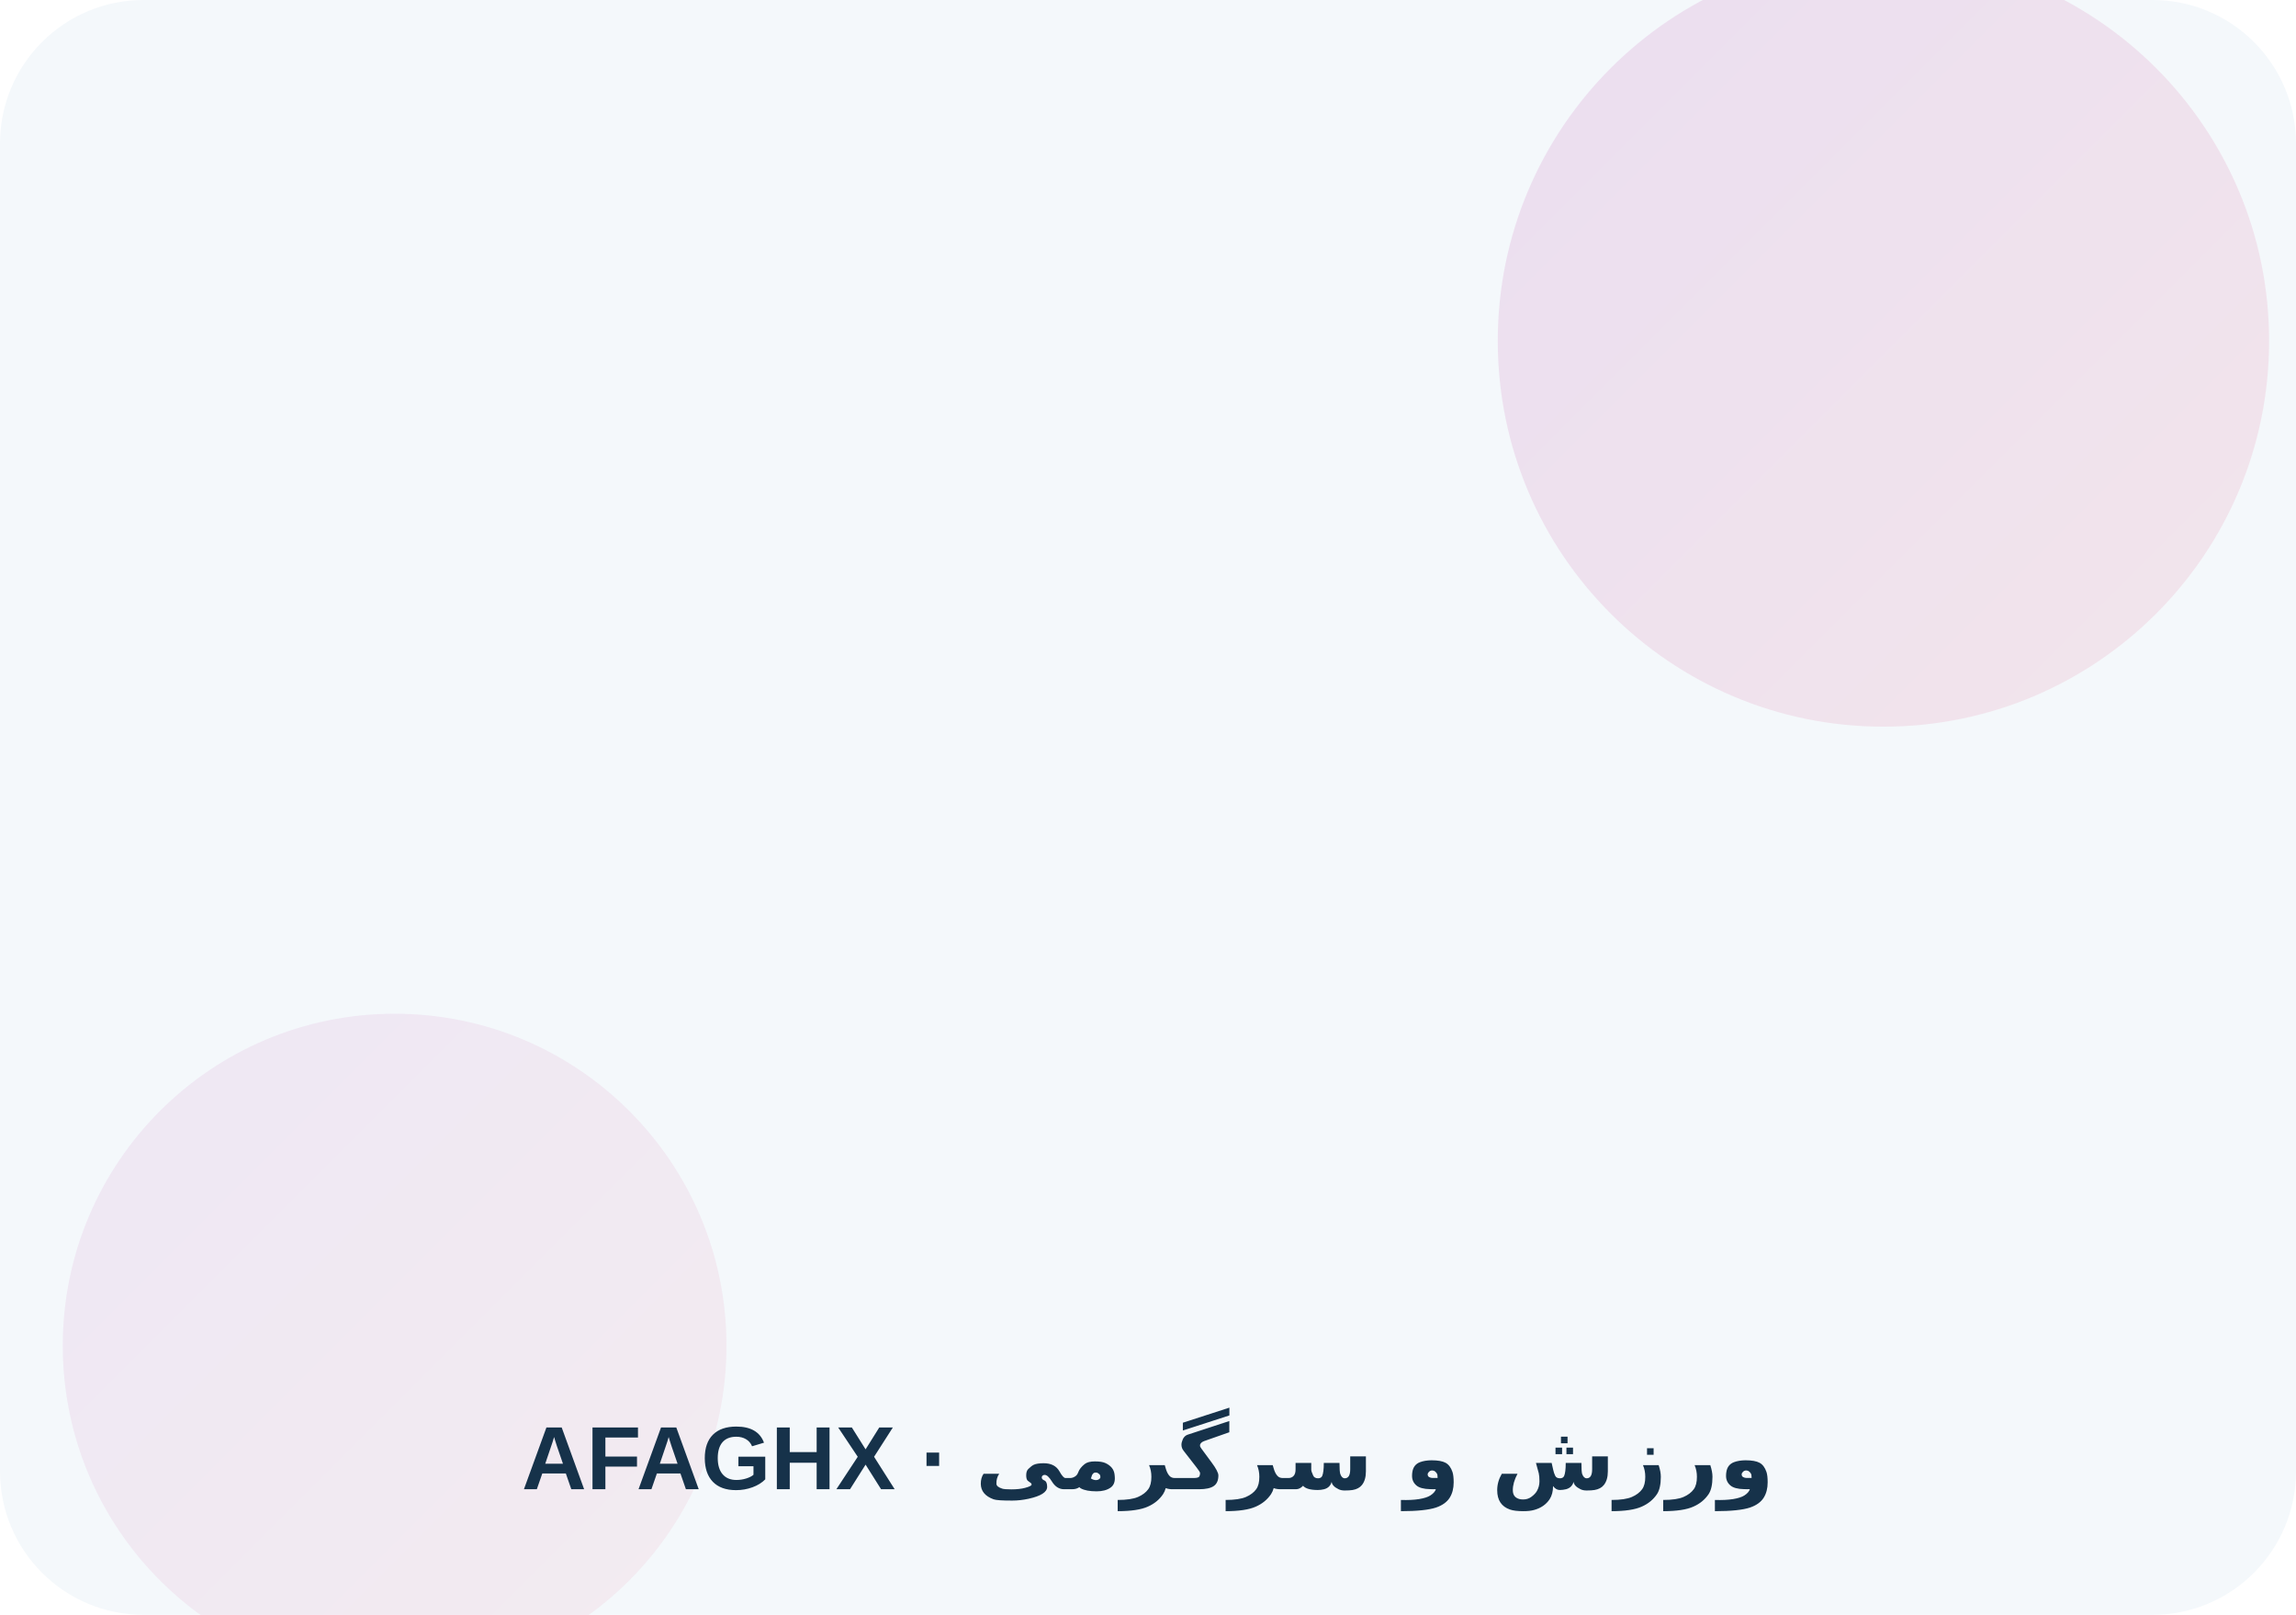
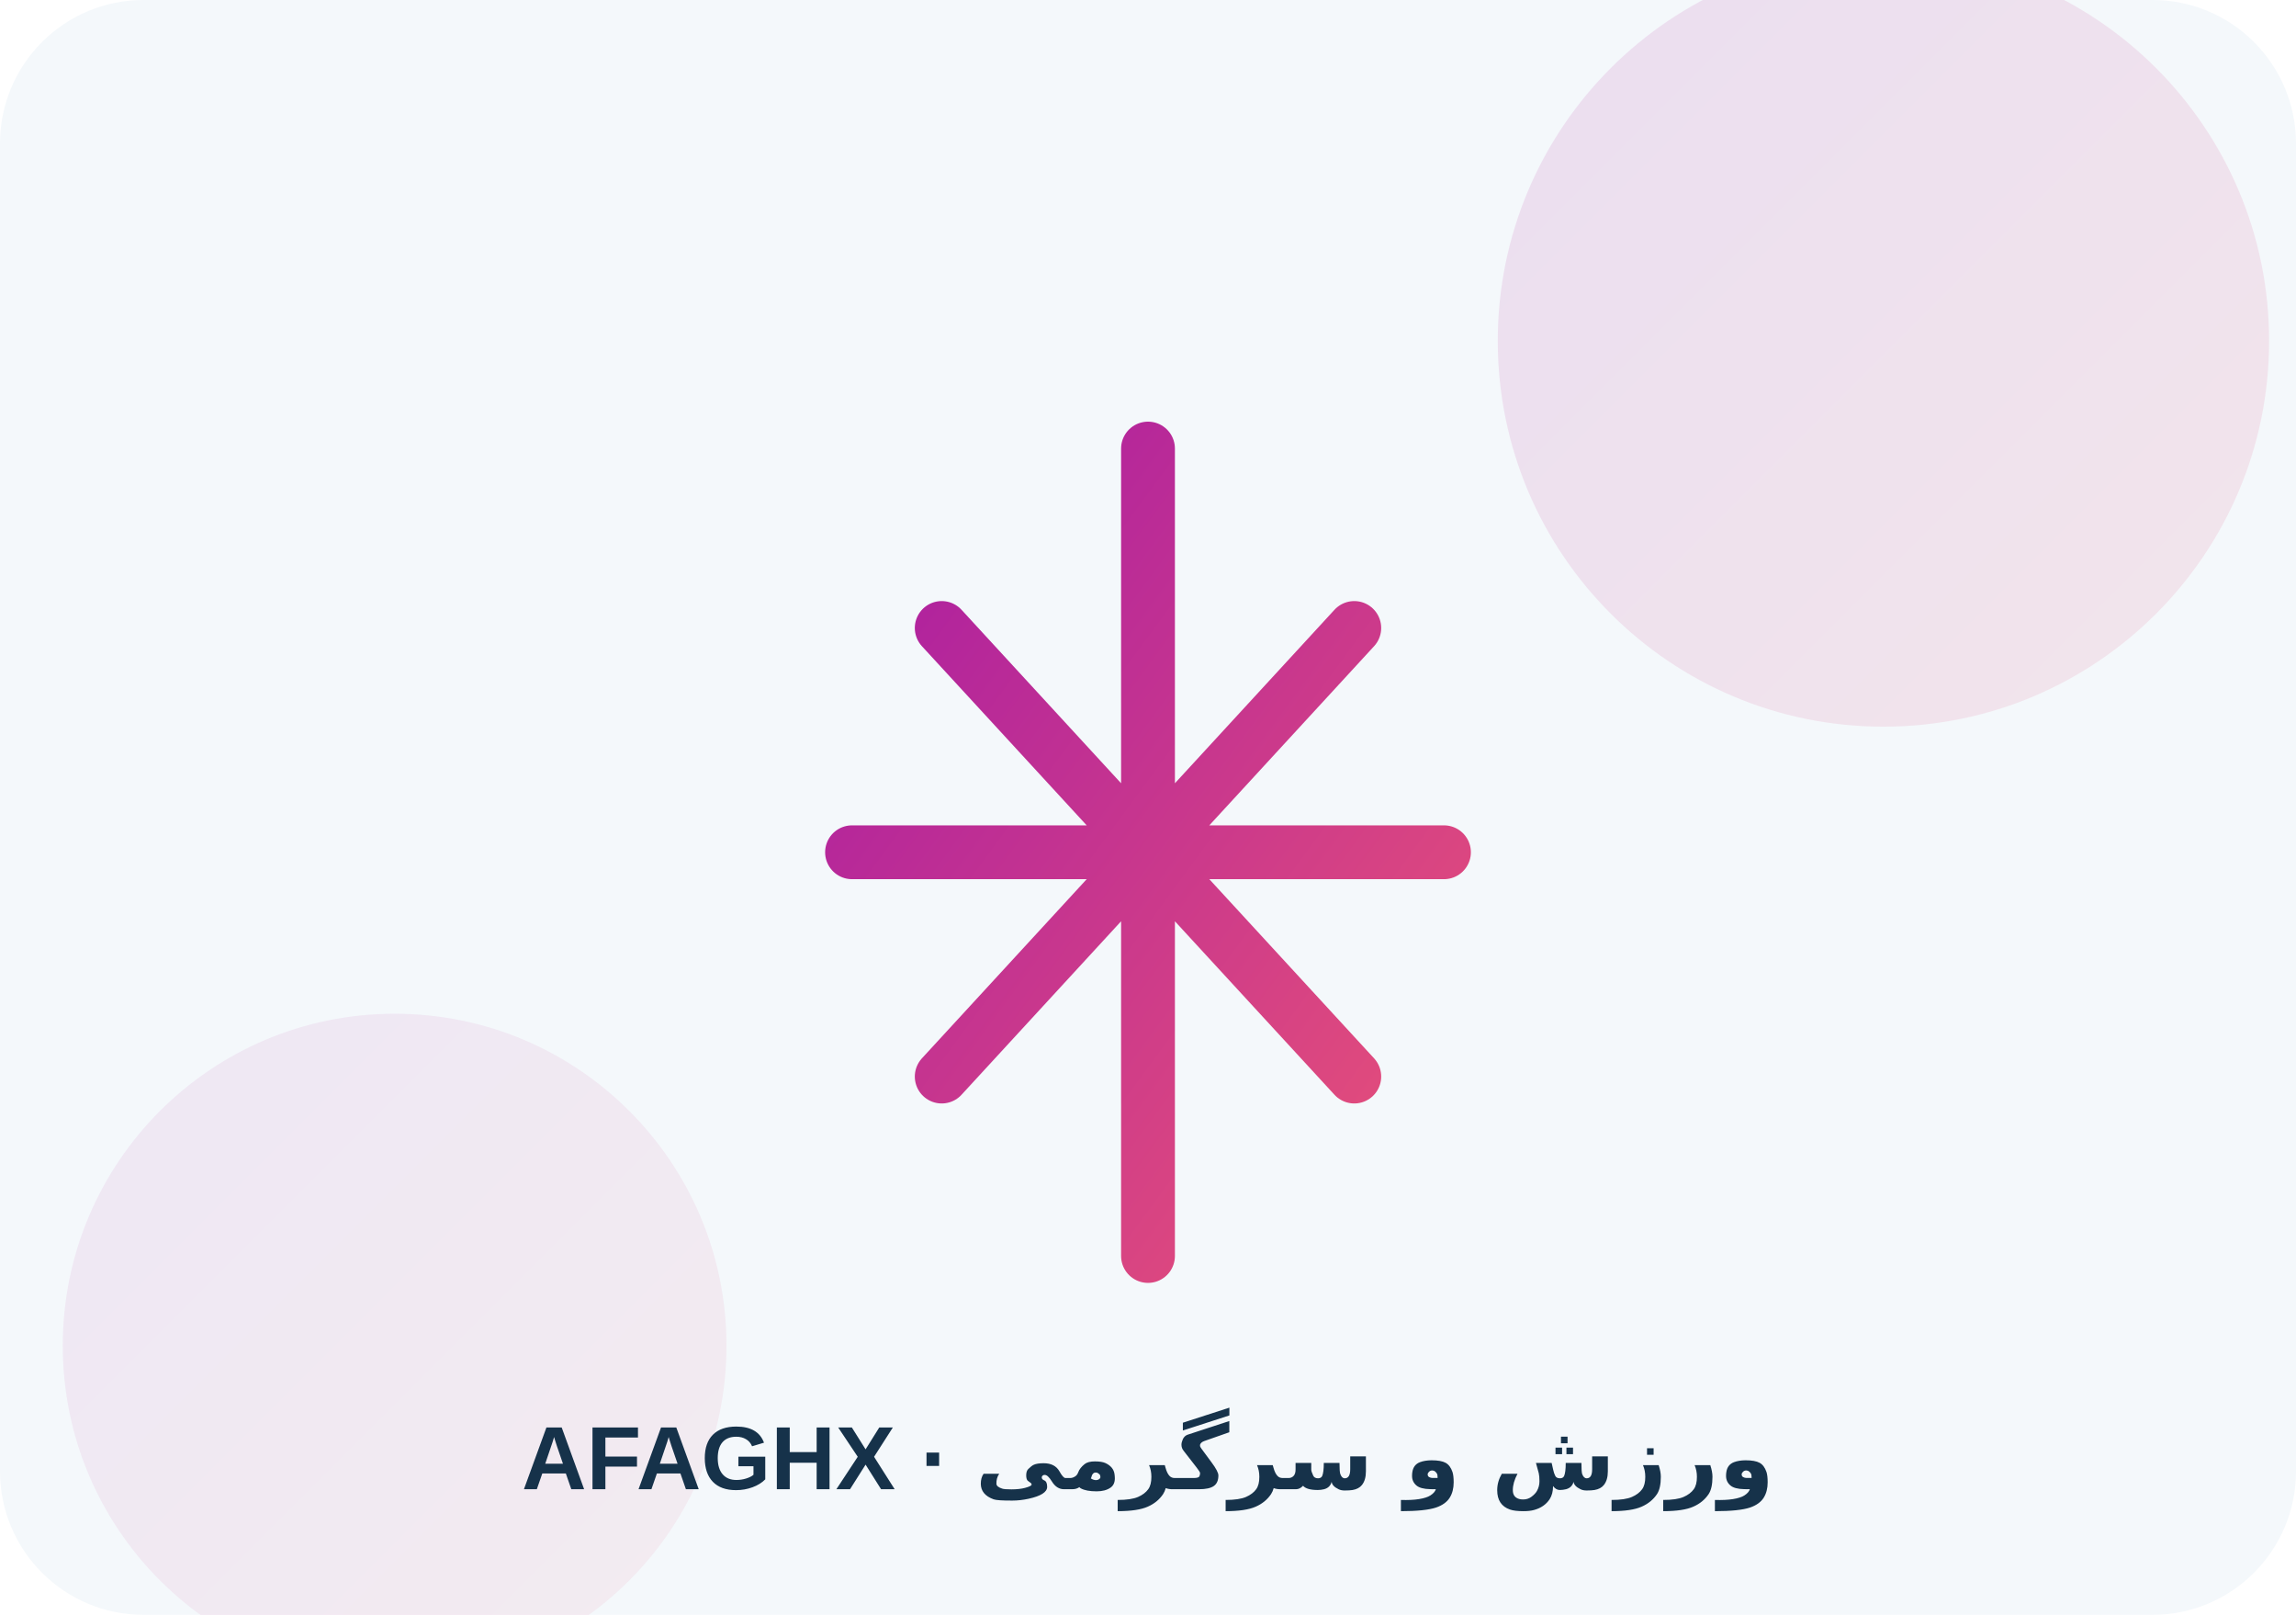
<svg xmlns="http://www.w3.org/2000/svg" viewBox="0 0 512 360">
  <defs>
    <linearGradient id="g" x1="0" y1="0" x2="1" y2="1">
      <stop stop-color="hsl(301 72% 38%)" />
      <stop offset="1" stop-color="hsl(346 78% 62%)" />
    </linearGradient>
  </defs>
  <rect width="512" height="360" rx="32" fill="#f4f8fb" />
  <circle cx="420" cy="76" r="86" fill="url(#g)" opacity=".12" />
  <circle cx="88" cy="300" r="74" fill="url(#g)" opacity=".08" />
-   <g fill="none" stroke="url(#g)" stroke-width="12" stroke-linecap="round" stroke-linejoin="round">M256 100v180M190 190h132M210 140l92 100M302 140l-92 100</g>
+   <g fill="none" stroke="url(#g)" stroke-width="12" stroke-linecap="round" stroke-linejoin="round">
+     <path d="M256 100v180M190 190h132M210 140l92 100M302 140l-92 100" />
+   </g>
  <text x="256" y="332" text-anchor="middle" font-family="Tahoma,Arial,sans-serif" font-size="20" font-weight="700" fill="#16324a">AFAGHX · ورزش و سرگرمی</text>
</svg>
